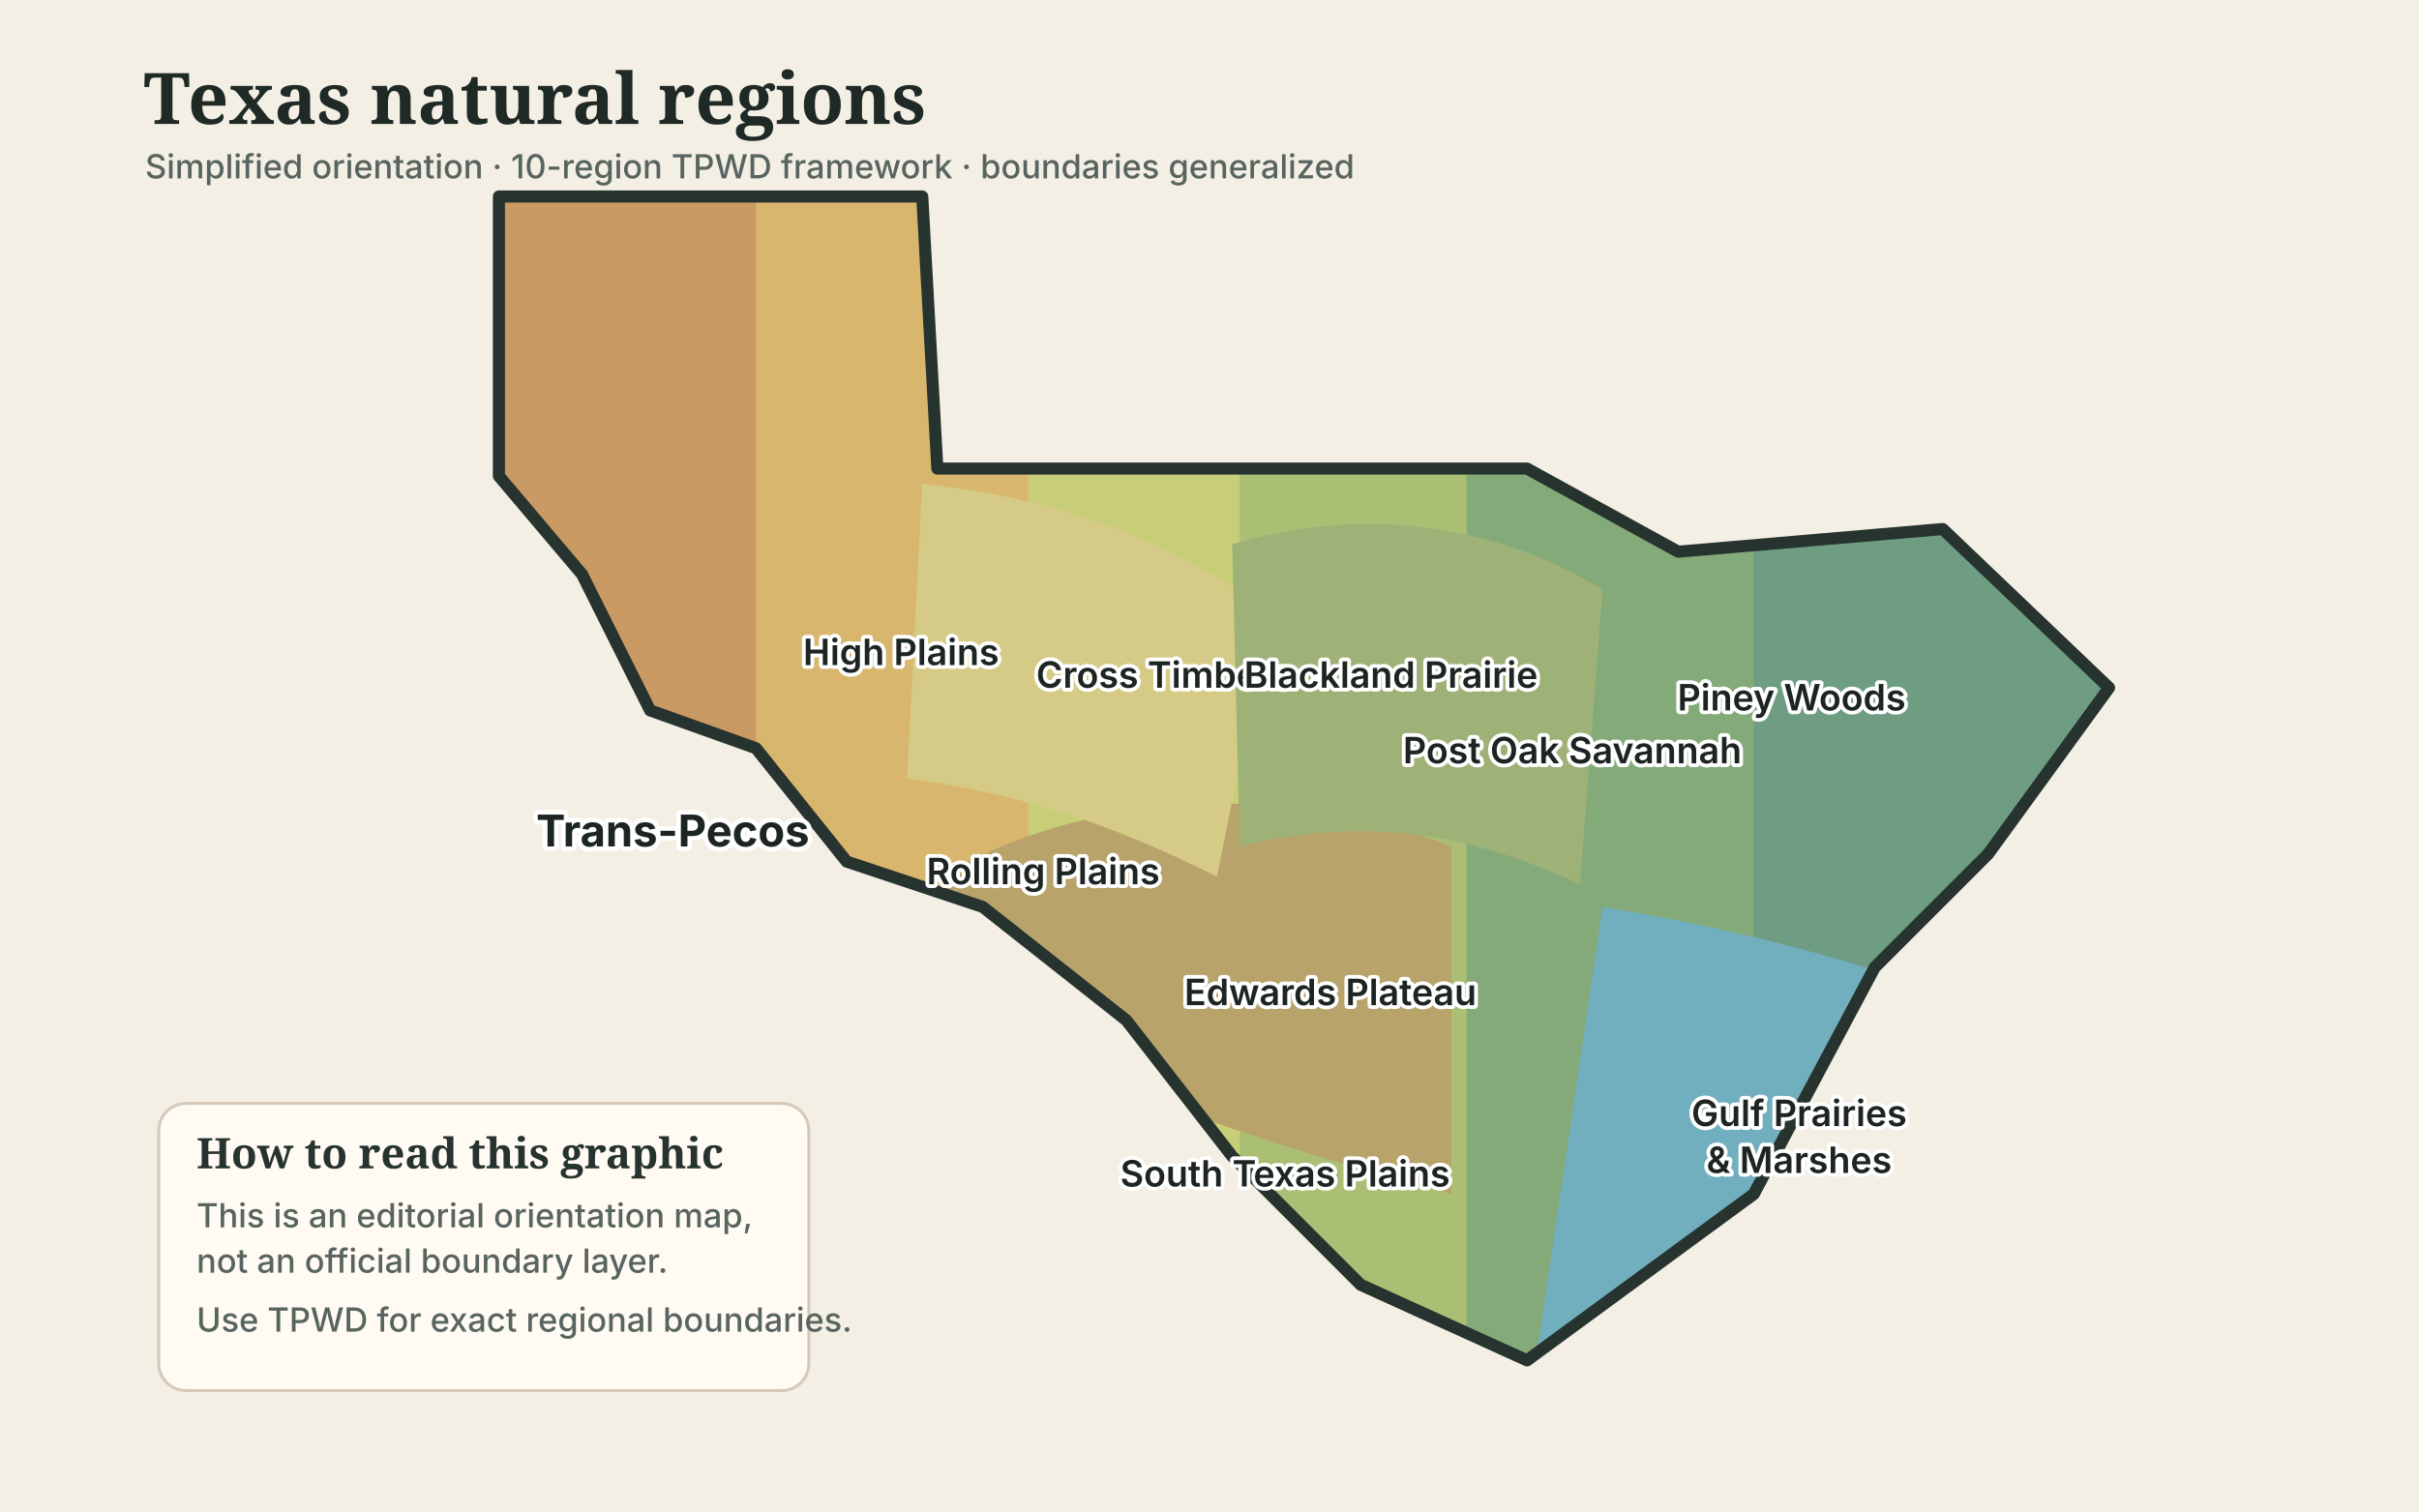
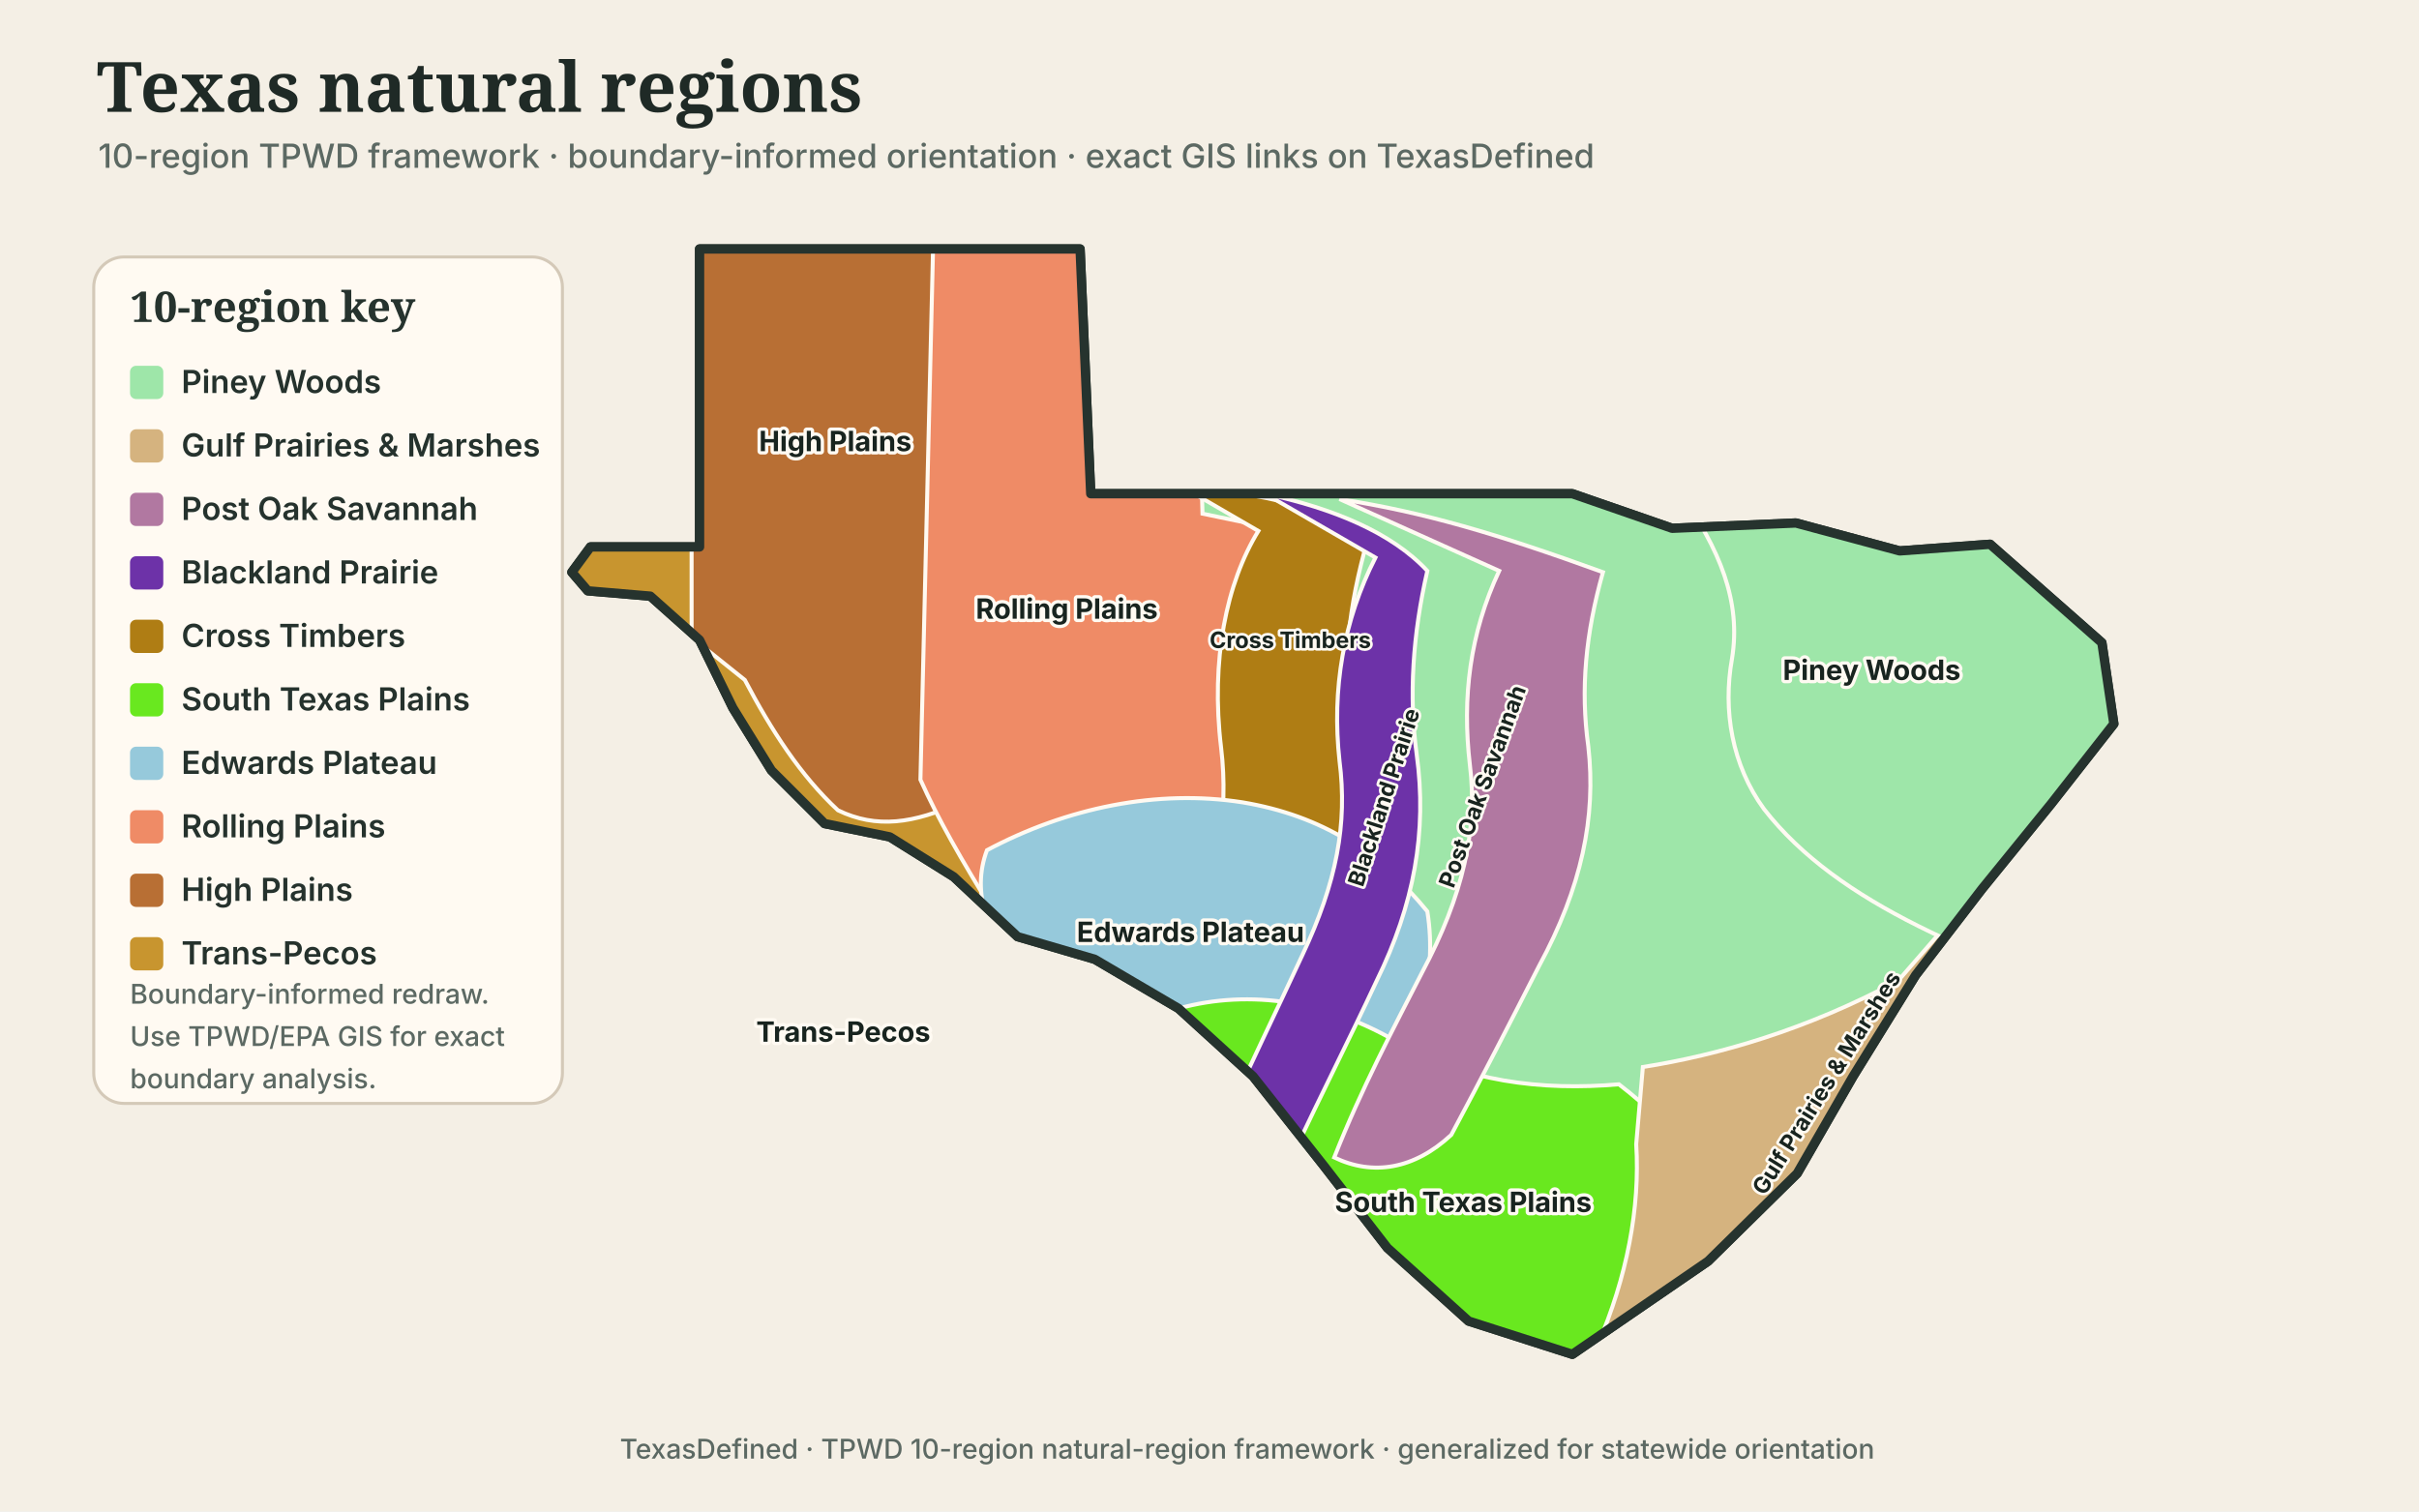
<svg xmlns="http://www.w3.org/2000/svg" viewBox="0 0 1600 1000" role="img" aria-labelledby="title desc">
  <defs>
    <clipPath id="texas">
-       <path d="M330 130 L610 130 L620 310 L1010 310 L1110 365 L1285 350 L1395 455 L1315 565 L1240 640 L1160 790 L1010 900 L900 850 L815 765 L745 675 L650 600 L560 570 L500 495 L430 470 L385 380 L330 315 Z" />
+       <path d="M344 94 L630 94 L638 278 L1000 278 L1075 304 L1168 300 L1246 321 L1314 316 L1398 390 L1407 451 L1360 511 L1308 575 L1258 640 L1211 716 L1169 789 L1102 855 L1000 925 L922 900 L861 845 L813 783 L760 716 L704 665 L641 628 L583 611 L535 566 L487 536 L438 526 L398 486 L369 439 L344 388 L307 355 L260 351 L248 337 L262 318 L344 318 Z" />
    </clipPath>
    <style>
-       .label{font:700 29px system-ui,-apple-system,BlinkMacSystemFont,'Segoe UI',sans-serif;fill:#1d2522;text-anchor:middle;paint-order:stroke;stroke:#fff;stroke-width:6px;stroke-linejoin:round}
-       .small{font:600 24px system-ui,-apple-system,BlinkMacSystemFont,'Segoe UI',sans-serif;fill:#1d2522;text-anchor:middle;paint-order:stroke;stroke:#fff;stroke-width:5px;stroke-linejoin:round}
+       .title{font:700 46px Georgia,serif;fill:#1f2a26}
+       .sub{font:500 22px system-ui,-apple-system,BlinkMacSystemFont,'Segoe UI',sans-serif;fill:#5c6963}
      .legend{font:600 21px system-ui,-apple-system,BlinkMacSystemFont,'Segoe UI',sans-serif;fill:#25322d}
-       .note{font:500 22px system-ui,-apple-system,BlinkMacSystemFont,'Segoe UI',sans-serif;fill:#58645f}
+       .legend-small{font:500 18px system-ui,-apple-system,BlinkMacSystemFont,'Segoe UI',sans-serif;fill:#5c6963}
+       .region-label{font:700 21px system-ui,-apple-system,BlinkMacSystemFont,'Segoe UI',sans-serif;fill:#18241f;text-anchor:middle;paint-order:stroke;stroke:#fffaf2;stroke-width:5px;stroke-linejoin:round}
+       .region-small{font:700 17px system-ui,-apple-system,BlinkMacSystemFont,'Segoe UI',sans-serif;fill:#18241f;text-anchor:middle;paint-order:stroke;stroke:#fffaf2;stroke-width:4px;stroke-linejoin:round}
+       .note{font:500 18px system-ui,-apple-system,BlinkMacSystemFont,'Segoe UI',sans-serif;fill:#5c6963}
    </style>
  </defs>
  <rect width="1600" height="1000" fill="#f4efe5" />
-   <text x="95" y="82" font-family="Georgia,serif" font-size="47" font-weight="700" fill="#1f2a26">Texas natural regions</text>
-   <text x="96" y="118" class="note">Simplified orientation · 10-region TPWD framework · boundaries generalized</text>
-   <g clip-path="url(#texas)">
-     <rect x="250" y="110" width="310" height="820" fill="#c99a63" />
-     <rect x="500" y="110" width="220" height="820" fill="#d8b66d" />
-     <rect x="680" y="110" width="180" height="820" fill="#c8ce78" />
-     <rect x="820" y="110" width="210" height="820" fill="#aabf73" />
-     <rect x="970" y="110" width="225" height="820" fill="#85aa79" />
-     <rect x="1160" y="110" width="260" height="820" fill="#6f9d84" />
-     <path d="M1060 600 C1180 620 1290 650 1430 720 L1430 940 L1010 940 Z" fill="#71aebe" />
-     <path d="M630 575 C735 520 855 520 960 560 L960 790 C830 755 720 720 610 650 Z" fill="#b8a36b" />
-     <path d="M610 320 C700 330 770 355 840 405 L805 580 C735 545 675 525 600 515 Z" fill="#d5cb86" />
-     <path d="M815 360 C900 335 985 345 1060 390 L1045 585 C970 550 900 540 820 560 Z" fill="#9eb278" />
+   <text x="64" y="74" class="title">Texas natural regions</text>
+   <text x="65" y="111" class="sub">10-region TPWD framework · boundary-informed orientation · exact GIS links on TexasDefined</text>
+   <g transform="translate(160 82) scale(0.88)">
+     <g>
+       <path d="M344 94 L630 94 L638 278 L1000 278 L1075 304 L1168 300 L1246 321 L1314 316 L1398 390 L1407 451 L1360 511 L1308 575 L1258 640 L1211 716 L1169 789 L1102 855 L1000 925 L922 900 L861 845 L813 783 L760 716 L704 665 L641 628 L583 611 L535 566 L487 536 L438 526 L398 486 L369 439 L344 388 L307 355 L260 351 L248 337 L262 318 L344 318 Z" fill="#edf0e8" stroke="#26332e" stroke-width="7" stroke-linejoin="round" />
+       <g clip-path="url(#texas)">
+         <rect x="230" y="70" width="1220" height="900" fill="#9ee6a9" />
+         <path d="M220 300 L382 300 C410 350 433 404 468 456 C515 524 573 558 641 586 L675 630 C620 678 565 732 516 790 C447 869 372 930 265 960 L210 870 L214 650 Z" fill="#c8952f" stroke="#fffaf2" stroke-width="3" />
+         <path d="M338 72 L535 72 L540 510 C505 526 477 530 448 516 C420 490 398 456 378 418 L338 386 Z" fill="#b86f34" stroke="#fffaf2" stroke-width="3" />
+         <path d="M520 72 L716 72 L722 293 L775 304 C752 355 742 400 746 449 C749 510 732 559 692 608 C650 624 610 617 566 594 C540 552 523 522 510 493 Z" fill="#ef8b66" stroke="#fffaf2" stroke-width="3" />
+         <path d="M702 270 C752 279 810 282 846 313 C832 362 826 410 834 455 C843 506 833 564 803 627 C770 645 741 640 710 616 C733 566 742 519 736 469 C728 403 740 345 764 306 Z" fill="#af7d14" stroke="#fffaf2" stroke-width="3" />
+         <path d="M560 546 C620 514 688 500 752 510 C812 520 855 548 891 592 C899 642 884 690 851 742 C805 760 756 751 710 730 C670 690 633 660 590 642 C560 612 548 578 560 546 Z" fill="#96c9db" stroke="#fffaf2" stroke-width="3" />
+         <path d="M704 665 C758 650 817 660 868 690 C918 720 977 727 1035 722 C1078 755 1116 801 1144 850 L1040 934 L916 932 L838 867 L786 795 L742 737 Z" fill="#69e81f" stroke="#fffaf2" stroke-width="3" />
+         <path d="M824 278 C875 289 919 307 946 336 C935 384 932 430 938 474 C946 532 936 587 908 644 C887 689 866 730 846 773 C825 786 804 779 790 758 C812 709 833 666 852 625 C878 570 886 526 880 479 C874 425 883 373 907 326 Z" transform="translate(-55 0)" fill="#6d32a8" stroke="#fffaf2" stroke-width="3" />
+         <path d="M920 282 C984 292 1038 308 1118 337 C1105 383 1101 425 1107 468 C1113 521 1102 574 1070 633 C1047 678 1027 717 1004 760 C976 786 945 791 916 777 C937 724 960 681 982 638 C1013 580 1024 530 1018 482 C1012 431 1018 383 1040 336 Z" transform="translate(-95 0)" fill="#b178a1" stroke="#fffaf2" stroke-width="3" />
+         <path d="M1053 709 C1110 700 1176 681 1245 644 L1325 552 L1396 444 L1434 463 L1378 558 L1310 650 L1252 738 L1198 820 L1126 890 L1068 931 L1019 918 C1041 867 1051 815 1048 767 Z" fill="#d5b37f" stroke="#fffaf2" stroke-width="3" />
+         <path d="M1080 276 L1455 276 L1455 650 C1385 650 1321 634 1260 603 C1212 579 1172 551 1144 515 C1120 482 1113 441 1120 402 C1127 359 1111 320 1080 276 Z" fill="#9ee6a9" stroke="#fffaf2" stroke-width="3" />
+       </g>
+       <path d="M344 94 L630 94 L638 278 L1000 278 L1075 304 L1168 300 L1246 321 L1314 316 L1398 390 L1407 451 L1360 511 L1308 575 L1258 640 L1211 716 L1169 789 L1102 855 L1000 925 L922 900 L861 845 L813 783 L760 716 L704 665 L641 628 L583 611 L535 566 L487 536 L438 526 L398 486 L369 439 L344 388 L307 355 L260 351 L248 337 L262 318 L344 318 Z" fill="none" stroke="#26332e" stroke-width="7" stroke-linejoin="round" />
+     </g>
+     <text x="452" y="690" class="region-label">Trans-Pecos</text>
+     <text x="446" y="246" class="region-label">High Plains</text>
+     <text x="620" y="372" class="region-label">Rolling Plains</text>
+     <text x="788" y="394" class="region-small">Cross Timbers</text>
+     <text x="713" y="615" class="region-label">Edwards Plateau</text>
+     <text x="864" y="508" class="region-small" transform="rotate(-72 864 508)">Blackland Prairie</text>
+     <text x="938" y="500" class="region-small" transform="rotate(-70 938 500)">Post Oak Savannah</text>
+     <text x="1225" y="418" class="region-label">Piney Woods</text>
+     <text x="918" y="818" class="region-label">South Texas Plains</text>
+     <text x="1196" y="724" class="region-small" transform="rotate(-58 1196 724)">Gulf Prairies &amp; Marshes</text>
  </g>
-   <path d="M330 130 L610 130 L620 310 L1010 310 L1110 365 L1285 350 L1395 455 L1315 565 L1240 640 L1160 790 L1010 900 L900 850 L815 765 L745 675 L650 600 L560 570 L500 495 L430 470 L385 380 L330 315 Z" fill="none" stroke="#26332e" stroke-width="8" stroke-linejoin="round" />
-   <text x="445" y="560" class="label">Trans-Pecos</text>
-   <text x="596" y="440" class="small">High Plains</text>
-   <text x="690" y="585" class="small">Rolling Plains</text>
-   <text x="770" y="455" class="small">Cross Timbers</text>
-   <text x="880" y="665" class="small">Edwards Plateau</text>
-   <text x="920" y="455" class="small">Blackland Prairie</text>
-   <text x="1040" y="505" class="small">Post Oak Savannah</text>
-   <text x="1185" y="470" class="small">Piney Woods</text>
-   <text x="850" y="785" class="small">South Texas Plains</text>
-   <text x="1190" y="745" class="small">Gulf Prairies</text>
-   <text x="1190" y="776" class="small">&amp; Marshes</text>
-   <g transform="translate(105,730)">
-     <rect x="0" y="0" width="430" height="190" rx="18" fill="#fffaf2" stroke="#d5caba" stroke-width="2" />
-     <text x="25" y="43" font-family="Georgia,serif" font-size="28" font-weight="700" fill="#26332e">How to read this graphic</text>
-     <text x="25" y="82" class="note">This is an editorial orientation map,</text>
-     <text x="25" y="112" class="note">not an official boundary layer.</text>
-     <text x="25" y="151" class="note">Use TPWD for exact regional boundaries.</text>
+   <g transform="translate(62,170)">
+     <rect width="310" height="560" rx="20" fill="#fffaf2" stroke="#d4c9b8" stroke-width="2" />
+     <text x="24" y="43" font-family="Georgia,serif" font-size="28" font-weight="700" fill="#26332e">10-region key</text>
+     <g transform="translate(24,72)">
+       <g transform="translate(0,0)">
+         <rect width="22" height="22" rx="4" fill="#9ee6a9" />
+         <text x="34" y="18" class="legend">Piney Woods</text>
+       </g>
+       <g transform="translate(0,42)">
+         <rect width="22" height="22" rx="4" fill="#d5b37f" />
+         <text x="34" y="18" class="legend">Gulf Prairies &amp; Marshes</text>
+       </g>
+       <g transform="translate(0,84)">
+         <rect width="22" height="22" rx="4" fill="#b178a1" />
+         <text x="34" y="18" class="legend">Post Oak Savannah</text>
+       </g>
+       <g transform="translate(0,126)">
+         <rect width="22" height="22" rx="4" fill="#6d32a8" />
+         <text x="34" y="18" class="legend">Blackland Prairie</text>
+       </g>
+       <g transform="translate(0,168)">
+         <rect width="22" height="22" rx="4" fill="#af7d14" />
+         <text x="34" y="18" class="legend">Cross Timbers</text>
+       </g>
+       <g transform="translate(0,210)">
+         <rect width="22" height="22" rx="4" fill="#69e81f" />
+         <text x="34" y="18" class="legend">South Texas Plains</text>
+       </g>
+       <g transform="translate(0,252)">
+         <rect width="22" height="22" rx="4" fill="#96c9db" />
+         <text x="34" y="18" class="legend">Edwards Plateau</text>
+       </g>
+       <g transform="translate(0,294)">
+         <rect width="22" height="22" rx="4" fill="#ef8b66" />
+         <text x="34" y="18" class="legend">Rolling Plains</text>
+       </g>
+       <g transform="translate(0,336)">
+         <rect width="22" height="22" rx="4" fill="#b86f34" />
+         <text x="34" y="18" class="legend">High Plains</text>
+       </g>
+       <g transform="translate(0,378)">
+         <rect width="22" height="22" rx="4" fill="#c8952f" />
+         <text x="34" y="18" class="legend">Trans-Pecos</text>
+       </g>
+     </g>
+     <text x="24" y="494" class="legend-small">Boundary-informed redraw.</text>
+     <text x="24" y="522" class="legend-small">Use TPWD/EPA GIS for exact</text>
+     <text x="24" y="550" class="legend-small">boundary analysis.</text>
  </g>
+   <text x="410" y="965" class="note">TexasDefined · TPWD 10-region natural-region framework · generalized for statewide orientation</text>
</svg>
